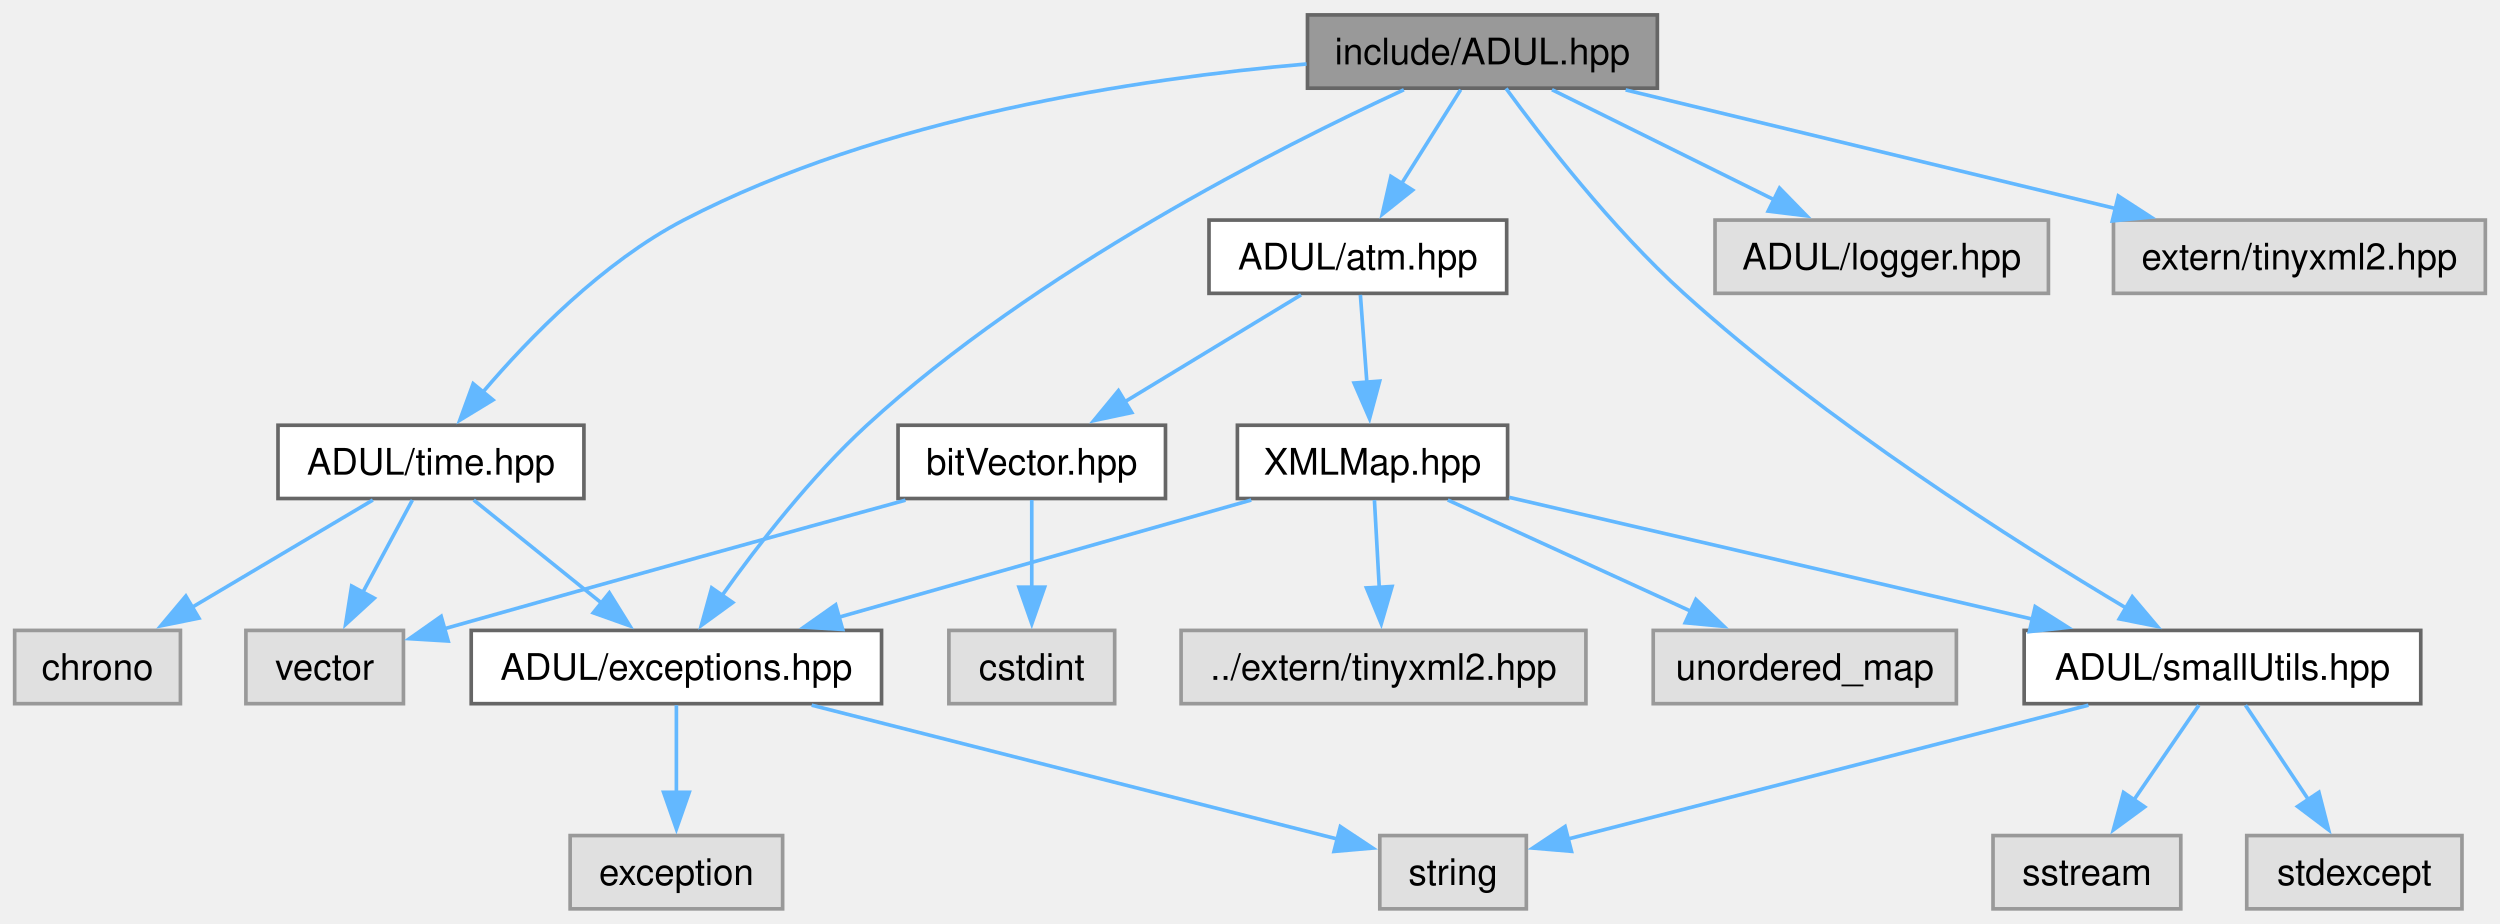
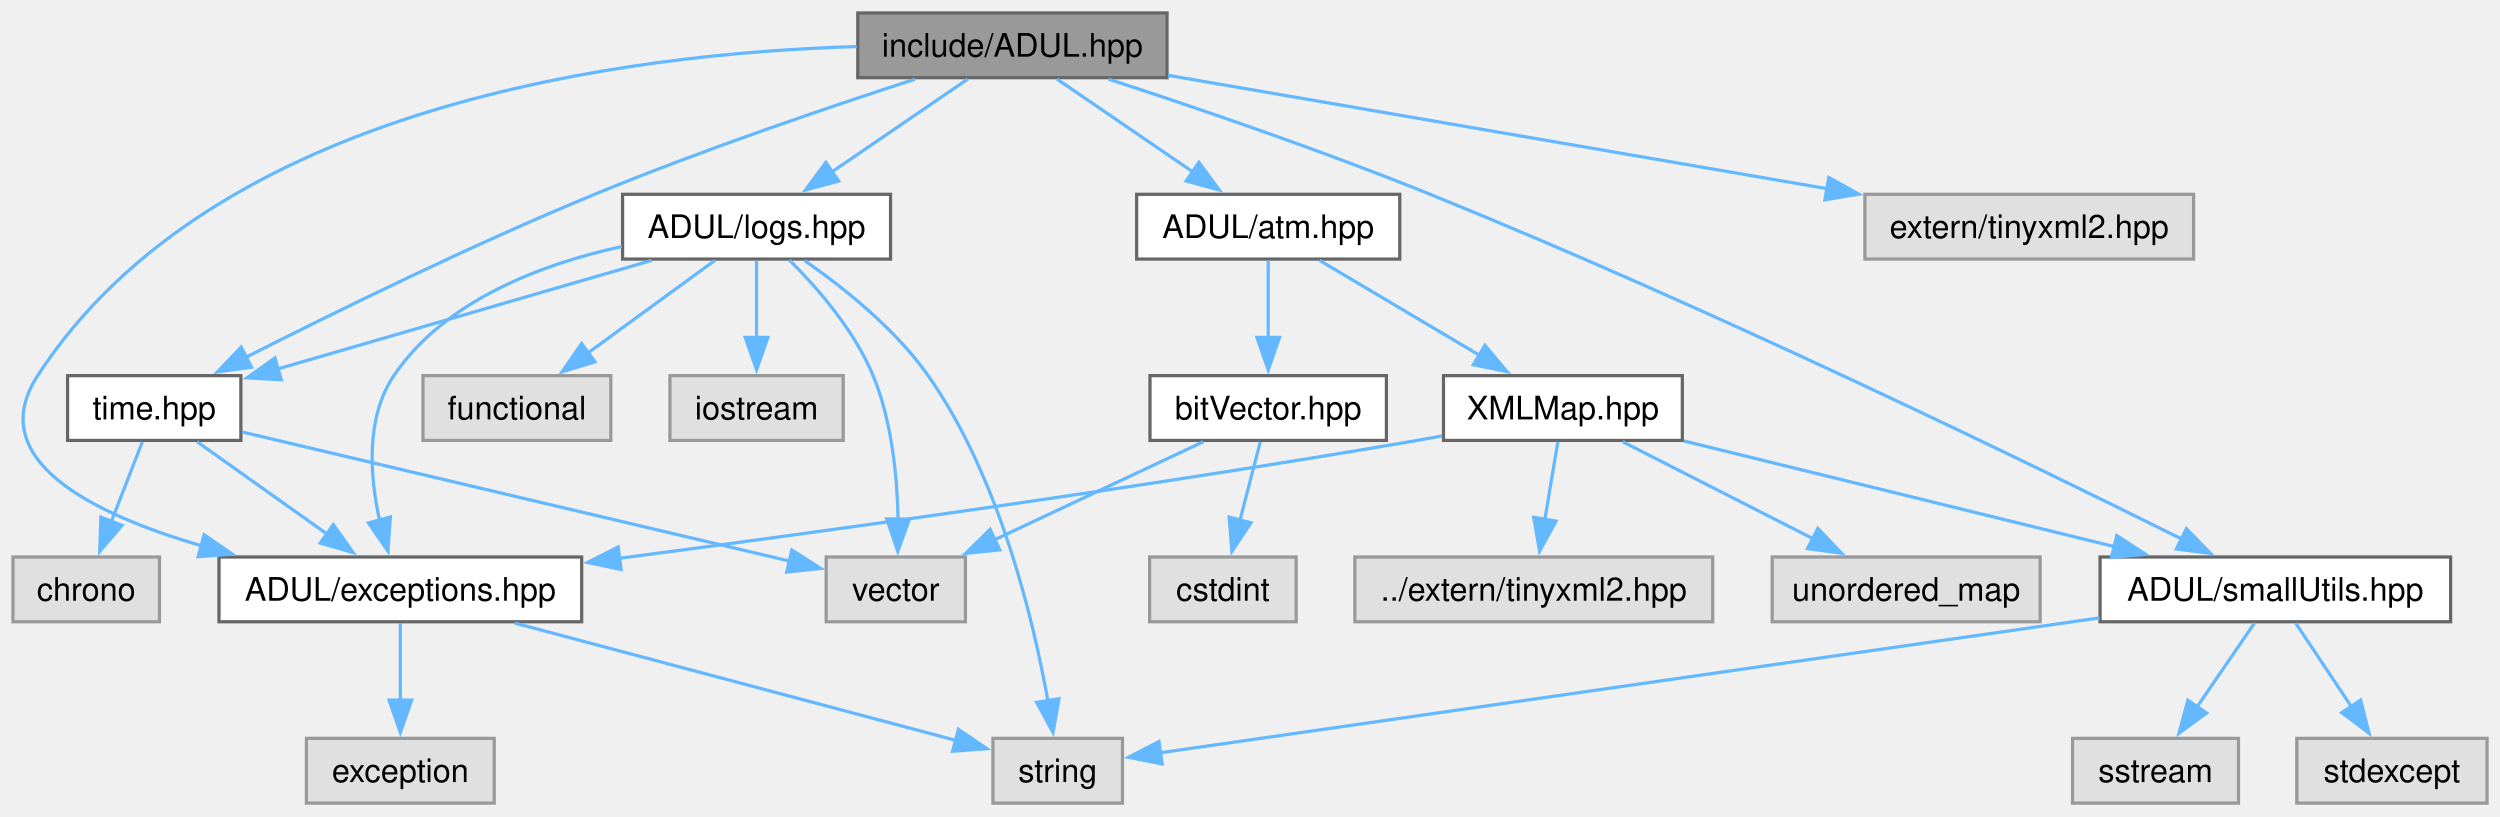
- <svg xmlns="http://www.w3.org/2000/svg" xmlns:xlink="http://www.w3.org/1999/xlink" width="682pt" height="252pt" viewBox="0.00 0.00 682.38 252.00">
+ <svg xmlns="http://www.w3.org/2000/svg" xmlns:xlink="http://www.w3.org/1999/xlink" width="772pt" height="252pt" viewBox="0.00 0.00 772.00 252.00">
  <g id="graph0" class="graph" transform="scale(1 1) rotate(0) translate(4 248)">
    <g id="Node000001" class="node">
      <g id="a_Node000001">
        <a xlink:title=" ">
-           <polygon fill="#999999" stroke="#666666" points="448.38,-244 352.88,-244 352.88,-224 448.38,-224 448.38,-244" />
-           <text text-anchor="middle" x="400.62" y="-230.5" font-family="Helvetica,sans-Serif" font-size="10.00">include/ADUL.hpp</text>
+           <polygon fill="#999999" stroke="#666666" points="356.38,-244 260.88,-244 260.88,-224 356.38,-224 356.38,-244" />
+           <text text-anchor="middle" x="308.62" y="-230.5" font-family="Helvetica,sans-Serif" font-size="10.00">include/ADUL.hpp</text>
        </a>
      </g>
    </g>
    <g id="Node000002" class="node">
      <g id="a_Node000002">
        <a xlink:href="exceptions_8hpp.html" target="_top" xlink:title=" ">
-           <polygon fill="white" stroke="#666666" points="236.62,-76 124.62,-76 124.62,-56 236.62,-56 236.62,-76" />
-           <text text-anchor="middle" x="180.62" y="-62.5" font-family="Helvetica,sans-Serif" font-size="10.00">ADUL/exceptions.hpp</text>
+           <polygon fill="white" stroke="#666666" points="175.62,-76 63.62,-76 63.62,-56 175.62,-56 175.62,-76" />
+           <text text-anchor="middle" x="119.62" y="-62.5" font-family="Helvetica,sans-Serif" font-size="10.00">ADUL/exceptions.hpp</text>
        </a>
      </g>
    </g>
    <g id="edge1_Node000001_Node000002" class="edge">
      <g id="a_edge1_Node000001_Node000002">
        <a xlink:title=" ">
-           <path fill="none" stroke="#63b8ff" d="M379.19,-223.57C345.38,-207.98 278.78,-174.32 232.62,-132 217.35,-117.99 202.86,-99.28 193.08,-85.52" />
-           <polygon fill="#63b8ff" stroke="#63b8ff" points="196.01,-83.61 187.44,-77.38 190.26,-87.6 196.01,-83.61" />
+           <path fill="none" stroke="#63b8ff" d="M260.55,-233.62C190.3,-231.55 62.06,-215.77 7.62,-132 -9.14,-106.2 24.02,-89.41 58.52,-79.37" />
+           <polygon fill="#63b8ff" stroke="#63b8ff" points="59.03,-82.86 67.76,-76.87 57.19,-76.11 59.03,-82.86" />
        </a>
      </g>
    </g>
    <g id="Node000005" class="node">
      <g id="a_Node000005">
-         <a xlink:title=" ">
-           <polygon fill="#e0e0e0" stroke="#999999" points="555.12,-188 464.12,-188 464.12,-168 555.12,-168 555.12,-188" />
-           <text text-anchor="middle" x="509.62" y="-174.5" font-family="Helvetica,sans-Serif" font-size="10.00">ADUL/logger.hpp</text>
+         <a xlink:href="logs_8hpp.html" target="_top" xlink:title=" ">
+           <polygon fill="white" stroke="#666666" points="271,-188 188.25,-188 188.25,-168 271,-168 271,-188" />
+           <text text-anchor="middle" x="229.62" y="-174.5" font-family="Helvetica,sans-Serif" font-size="10.00">ADUL/logs.hpp</text>
        </a>
      </g>
    </g>
    <g id="edge4_Node000001_Node000005" class="edge">
      <g id="a_edge4_Node000001_Node000005">
        <a xlink:title=" ">
-           <path fill="none" stroke="#63b8ff" d="M419.61,-223.59C436.39,-215.28 461.12,-203.03 480.41,-193.47" />
-           <polygon fill="#63b8ff" stroke="#63b8ff" points="481.73,-196.73 489.13,-189.15 478.62,-190.45 481.73,-196.73" />
+           <path fill="none" stroke="#63b8ff" d="M294.86,-223.59C283.27,-215.67 266.43,-204.16 252.76,-194.82" />
+           <polygon fill="#63b8ff" stroke="#63b8ff" points="254.97,-192.09 244.74,-189.33 251.02,-197.87 254.97,-192.09" />
+         </a>
+       </g>
+     </g>
+     <g id="Node000009" class="node">
+       <g id="a_Node000009">
+         <a xlink:href="time_8hpp.html" target="_top" xlink:title=" ">
+           <polygon fill="white" stroke="#666666" points="70.38,-132 16.87,-132 16.87,-112 70.38,-112 70.38,-132" />
+           <text text-anchor="middle" x="43.62" y="-118.5" font-family="Helvetica,sans-Serif" font-size="10.00">time.hpp</text>
+         </a>
+       </g>
+     </g>
+     <g id="edge14_Node000001_Node000009" class="edge">
+       <g id="a_edge14_Node000001_Node000009">
+         <a xlink:title=" ">
+           <path fill="none" stroke="#63b8ff" d="M278.56,-223.55C252.19,-215.02 212.96,-201.73 179.62,-188 141.6,-172.34 99.02,-151.41 71.79,-137.59" />
+           <polygon fill="#63b8ff" stroke="#63b8ff" points="73.66,-134.61 63.16,-133.17 70.47,-140.84 73.66,-134.61" />
+         </a>
+       </g>
+     </g>
+     <g id="Node000011" class="node">
+       <g id="a_Node000011">
+         <a xlink:href="small_utils_8hpp.html" target="_top" xlink:title=" ">
+           <polygon fill="white" stroke="#666666" points="752.75,-76 644.5,-76 644.5,-56 752.75,-56 752.75,-76" />
+           <text text-anchor="middle" x="698.62" y="-62.5" font-family="Helvetica,sans-Serif" font-size="10.00">ADUL/smallUtils.hpp</text>
+         </a>
+       </g>
+     </g>
+     <g id="edge15_Node000001_Node000011" class="edge">
+       <g id="a_edge15_Node000001_Node000011">
+         <a xlink:title=" ">
+           <path fill="none" stroke="#63b8ff" d="M338.39,-223.54C364.74,-214.95 404.1,-201.58 437.62,-188 523.52,-153.21 622.01,-105.29 669.72,-81.54" />
+           <polygon fill="#63b8ff" stroke="#63b8ff" points="671.17,-84.73 678.56,-77.13 668.05,-78.47 671.17,-84.73" />
+         </a>
+       </g>
+     </g>
+     <g id="Node000014" class="node">
+       <g id="a_Node000014">
+         <a xlink:href="atm_8hpp.html" target="_top" xlink:title=" ">
+           <polygon fill="white" stroke="#666666" points="428.25,-188 347,-188 347,-168 428.25,-168 428.25,-188" />
+           <text text-anchor="middle" x="387.62" y="-174.5" font-family="Helvetica,sans-Serif" font-size="10.00">ADUL/atm.hpp</text>
+         </a>
+       </g>
+     </g>
+     <g id="edge19_Node000001_Node000014" class="edge">
+       <g id="a_edge19_Node000001_Node000014">
+         <a xlink:title=" ">
+           <path fill="none" stroke="#63b8ff" d="M322.39,-223.59C333.98,-215.67 350.82,-204.16 364.49,-194.82" />
+           <polygon fill="#63b8ff" stroke="#63b8ff" points="366.23,-197.87 372.51,-189.33 362.28,-192.09 366.23,-197.87" />
+         </a>
+       </g>
+     </g>
+     <g id="Node000020" class="node">
+       <g id="a_Node000020">
+         <a xlink:title=" ">
+           <polygon fill="#e0e0e0" stroke="#999999" points="673.38,-188 571.88,-188 571.88,-168 673.38,-168 673.38,-188" />
+           <text text-anchor="middle" x="622.62" y="-174.5" font-family="Helvetica,sans-Serif" font-size="10.00">extern/tinyxml2.hpp</text>
+         </a>
+       </g>
+     </g>
+     <g id="edge28_Node000001_Node000020" class="edge">
+       <g id="a_edge28_Node000001_Node000020">
+         <a xlink:title=" ">
+           <path fill="none" stroke="#63b8ff" d="M356.66,-224.74C411.21,-215.36 500.4,-200.02 560.27,-189.72" />
+           <polygon fill="#63b8ff" stroke="#63b8ff" points="560.72,-193.2 569.98,-188.05 559.53,-186.3 560.72,-193.2" />
+         </a>
+       </g>
+     </g>
+     <g id="Node000003" class="node">
+       <g id="a_Node000003">
+         <a xlink:title=" ">
+           <polygon fill="#e0e0e0" stroke="#999999" points="148.62,-20 90.62,-20 90.62,0 148.62,0 148.62,-20" />
+           <text text-anchor="middle" x="119.62" y="-6.5" font-family="Helvetica,sans-Serif" font-size="10.00">exception</text>
+         </a>
+       </g>
+     </g>
+     <g id="edge2_Node000002_Node000003" class="edge">
+       <g id="a_edge2_Node000002_Node000003">
+         <a xlink:title=" ">
+           <path fill="none" stroke="#63b8ff" d="M119.62,-55.59C119.62,-49.01 119.62,-39.96 119.62,-31.73" />
+           <polygon fill="#63b8ff" stroke="#63b8ff" points="123.13,-31.81 119.63,-21.81 116.13,-31.81 123.13,-31.81" />
+         </a>
+       </g>
+     </g>
+     <g id="Node000004" class="node">
+       <g id="a_Node000004">
+         <a xlink:title=" ">
+           <polygon fill="#e0e0e0" stroke="#999999" points="342.62,-20 302.62,-20 302.62,0 342.62,0 342.62,-20" />
+           <text text-anchor="middle" x="322.62" y="-6.5" font-family="Helvetica,sans-Serif" font-size="10.00">string</text>
+         </a>
+       </g>
+     </g>
+     <g id="edge3_Node000002_Node000004" class="edge">
+       <g id="a_edge3_Node000002_Node000004">
+         <a xlink:title=" ">
+           <path fill="none" stroke="#63b8ff" d="M154.98,-55.59C193.42,-45.37 254.28,-29.18 291.13,-19.38" />
+           <polygon fill="#63b8ff" stroke="#63b8ff" points="291.96,-22.78 300.73,-16.82 290.16,-16.01 291.96,-22.78" />
+         </a>
+       </g>
+     </g>
+     <g id="edge13_Node000005_Node000002" class="edge">
+       <g id="a_edge13_Node000005_Node000002">
+         <a xlink:title=" ">
+           <path fill="none" stroke="#63b8ff" d="M187.99,-171.87C163.08,-166.42 133.29,-155.18 117.62,-132 108.82,-118.98 110.19,-100.9 113.26,-87.11" />
+           <polygon fill="#63b8ff" stroke="#63b8ff" points="116.55,-88.36 115.79,-77.79 109.79,-86.52 116.55,-88.36" />
+         </a>
+       </g>
+     </g>
+     <g id="edge5_Node000005_Node000004" class="edge">
+       <g id="a_edge5_Node000005_Node000004">
+         <a xlink:title=" ">
+           <path fill="none" stroke="#63b8ff" d="M244.48,-167.53C256.24,-159.37 272.35,-146.61 282.62,-132 304.51,-100.88 315.04,-56.98 319.6,-31.5" />
+           <polygon fill="#63b8ff" stroke="#63b8ff" points="323.02,-32.24 321.18,-21.81 316.11,-31.12 323.02,-32.24" />
        </a>
      </g>
    </g>
    <g id="Node000006" class="node">
      <g id="a_Node000006">
-         <a xlink:href="time_8hpp.html" target="_top" xlink:title=" ">
-           <polygon fill="white" stroke="#666666" points="155.38,-132 71.88,-132 71.88,-112 155.38,-112 155.38,-132" />
-           <text text-anchor="middle" x="113.62" y="-118.5" font-family="Helvetica,sans-Serif" font-size="10.00">ADUL/time.hpp</text>
-         </a>
-       </g>
-     </g>
-     <g id="edge5_Node000001_Node000006" class="edge">
-       <g id="a_edge5_Node000001_Node000006">
-         <a xlink:title=" ">
-           <path fill="none" stroke="#63b8ff" d="M352.62,-230.61C306.7,-226.64 236.63,-216.08 182.62,-188 160.59,-176.54 140.55,-156 127.82,-141.07" />
-           <polygon fill="#63b8ff" stroke="#63b8ff" points="130.56,-138.9 121.51,-133.39 125.15,-143.34 130.56,-138.9" />
-         </a>
-       </g>
-     </g>
-     <g id="Node000009" class="node">
-       <g id="a_Node000009">
-         <a xlink:href="small_utils_8hpp.html" target="_top" xlink:title=" ">
-           <polygon fill="white" stroke="#666666" points="656.75,-76 548.5,-76 548.5,-56 656.75,-56 656.75,-76" />
-           <text text-anchor="middle" x="602.62" y="-62.5" font-family="Helvetica,sans-Serif" font-size="10.00">ADUL/smallUtils.hpp</text>
-         </a>
-       </g>
-     </g>
-     <g id="edge9_Node000001_Node000009" class="edge">
-       <g id="a_edge9_Node000001_Node000009">
-         <a xlink:title=" ">
-           <path fill="none" stroke="#63b8ff" d="M407.07,-223.93C416.72,-210.73 435.89,-185.85 455.62,-168 494.41,-132.92 546.01,-100.16 576.63,-81.93" />
-           <polygon fill="#63b8ff" stroke="#63b8ff" points="578.01,-85.18 584.85,-77.09 574.46,-79.15 578.01,-85.18" />
+         <a xlink:title=" ">
+           <polygon fill="#e0e0e0" stroke="#999999" points="256.38,-132 202.88,-132 202.88,-112 256.38,-112 256.38,-132" />
+           <text text-anchor="middle" x="229.62" y="-118.5" font-family="Helvetica,sans-Serif" font-size="10.00">iostream</text>
+         </a>
+       </g>
+     </g>
+     <g id="edge6_Node000005_Node000006" class="edge">
+       <g id="a_edge6_Node000005_Node000006">
+         <a xlink:title=" ">
+           <path fill="none" stroke="#63b8ff" d="M229.62,-167.59C229.62,-161.01 229.62,-151.96 229.62,-143.73" />
+           <polygon fill="#63b8ff" stroke="#63b8ff" points="233.13,-143.81 229.63,-133.81 226.13,-143.81 233.13,-143.81" />
+         </a>
+       </g>
+     </g>
+     <g id="Node000007" class="node">
+       <g id="a_Node000007">
+         <a xlink:title=" ">
+           <polygon fill="#e0e0e0" stroke="#999999" points="294.12,-76 251.12,-76 251.12,-56 294.12,-56 294.12,-76" />
+           <text text-anchor="middle" x="272.62" y="-62.5" font-family="Helvetica,sans-Serif" font-size="10.00">vector</text>
+         </a>
+       </g>
+     </g>
+     <g id="edge7_Node000005_Node000007" class="edge">
+       <g id="a_edge7_Node000005_Node000007">
+         <a xlink:title=" ">
+           <path fill="none" stroke="#63b8ff" d="M239.75,-167.72C248.22,-159.29 259.83,-146.06 265.62,-132 271.46,-117.85 273.09,-100.56 273.33,-87.37" />
+           <polygon fill="#63b8ff" stroke="#63b8ff" points="276.83,-87.7 273.23,-77.74 269.83,-87.77 276.83,-87.7" />
+         </a>
+       </g>
+     </g>
+     <g id="Node000008" class="node">
+       <g id="a_Node000008">
+         <a xlink:title=" ">
+           <polygon fill="#e0e0e0" stroke="#999999" points="184.62,-132 126.62,-132 126.62,-112 184.62,-112 184.62,-132" />
+           <text text-anchor="middle" x="155.62" y="-118.5" font-family="Helvetica,sans-Serif" font-size="10.00">functional</text>
+         </a>
+       </g>
+     </g>
+     <g id="edge8_Node000005_Node000008" class="edge">
+       <g id="a_edge8_Node000005_Node000008">
+         <a xlink:title=" ">
+           <path fill="none" stroke="#63b8ff" d="M216.74,-167.59C205.91,-159.7 190.21,-148.24 177.44,-138.92" />
+           <polygon fill="#63b8ff" stroke="#63b8ff" points="179.73,-136.26 169.59,-133.19 175.6,-141.91 179.73,-136.26" />
+         </a>
+       </g>
+     </g>
+     <g id="edge9_Node000005_Node000009" class="edge">
+       <g id="a_edge9_Node000005_Node000009">
+         <a xlink:title=" ">
+           <path fill="none" stroke="#63b8ff" d="M197.23,-167.59C165.06,-158.25 115.76,-143.94 81.73,-134.06" />
+           <polygon fill="#63b8ff" stroke="#63b8ff" points="82.85,-130.74 72.27,-131.32 80.9,-137.47 82.85,-130.74" />
+         </a>
+       </g>
+     </g>
+     <g id="edge12_Node000009_Node000002" class="edge">
+       <g id="a_edge12_Node000009_Node000002">
+         <a xlink:title=" ">
+           <path fill="none" stroke="#63b8ff" d="M56.86,-111.59C67.91,-103.74 83.91,-92.38 96.98,-83.09" />
+           <polygon fill="#63b8ff" stroke="#63b8ff" points="98.93,-86 105.05,-77.36 94.87,-80.3 98.93,-86" />
+         </a>
+       </g>
+     </g>
+     <g id="edge11_Node000009_Node000007" class="edge">
+       <g id="a_edge11_Node000009_Node000007">
+         <a xlink:title=" ">
+           <path fill="none" stroke="#63b8ff" d="M70.79,-114.59C113.08,-104.62 194.5,-85.42 239.93,-74.71" />
+           <polygon fill="#63b8ff" stroke="#63b8ff" points="240.53,-78.16 249.46,-72.46 238.92,-71.35 240.53,-78.16" />
+         </a>
+       </g>
+     </g>
+     <g id="Node000010" class="node">
+       <g id="a_Node000010">
+         <a xlink:title=" ">
+           <polygon fill="#e0e0e0" stroke="#999999" points="45.25,-76 0,-76 0,-56 45.25,-56 45.25,-76" />
+           <text text-anchor="middle" x="22.62" y="-62.5" font-family="Helvetica,sans-Serif" font-size="10.00">chrono</text>
+         </a>
+       </g>
+     </g>
+     <g id="edge10_Node000009_Node000010" class="edge">
+       <g id="a_edge10_Node000009_Node000010">
+         <a xlink:title=" ">
+           <path fill="none" stroke="#63b8ff" d="M39.97,-111.59C37.32,-104.78 33.64,-95.32 30.35,-86.86" />
+           <polygon fill="#63b8ff" stroke="#63b8ff" points="33.68,-85.76 26.79,-77.71 27.15,-88.3 33.68,-85.76" />
+         </a>
+       </g>
+     </g>
+     <g id="edge16_Node000011_Node000004" class="edge">
+       <g id="a_edge16_Node000011_Node000004">
+         <a xlink:title=" ">
+           <path fill="none" stroke="#63b8ff" d="M644.35,-57.21C564.68,-45.76 418.58,-24.78 354.34,-15.56" />
+           <polygon fill="#63b8ff" stroke="#63b8ff" points="354.88,-12.1 344.48,-14.14 353.88,-19.03 354.88,-12.1" />
        </a>
      </g>
    </g>
    <g id="Node000012" class="node">
      <g id="a_Node000012">
-         <a xlink:href="atm_8hpp.html" target="_top" xlink:title=" ">
-           <polygon fill="white" stroke="#666666" points="407.25,-188 326,-188 326,-168 407.25,-168 407.25,-188" />
-           <text text-anchor="middle" x="366.62" y="-174.5" font-family="Helvetica,sans-Serif" font-size="10.00">ADUL/atm.hpp</text>
-         </a>
-       </g>
-     </g>
-     <g id="edge13_Node000001_Node000012" class="edge">
-       <g id="a_edge13_Node000001_Node000012">
-         <a xlink:title=" ">
-           <path fill="none" stroke="#63b8ff" d="M394.7,-223.59C390.27,-216.55 384.05,-206.67 378.59,-198" />
-           <polygon fill="#63b8ff" stroke="#63b8ff" points="381.58,-196.18 373.29,-189.58 375.65,-199.91 381.58,-196.18" />
+         <a xlink:title=" ">
+           <polygon fill="#e0e0e0" stroke="#999999" points="687.25,-20 636,-20 636,0 687.25,0 687.25,-20" />
+           <text text-anchor="middle" x="661.62" y="-6.5" font-family="Helvetica,sans-Serif" font-size="10.00">sstream</text>
+         </a>
+       </g>
+     </g>
+     <g id="edge17_Node000011_Node000012" class="edge">
+       <g id="a_edge17_Node000011_Node000012">
+         <a xlink:title=" ">
+           <path fill="none" stroke="#63b8ff" d="M692.18,-55.59C687.3,-48.47 680.43,-38.45 674.45,-29.72" />
+           <polygon fill="#63b8ff" stroke="#63b8ff" points="677.39,-27.82 668.85,-21.55 671.62,-31.77 677.39,-27.82" />
+         </a>
+       </g>
+     </g>
+     <g id="Node000013" class="node">
+       <g id="a_Node000013">
+         <a xlink:title=" ">
+           <polygon fill="#e0e0e0" stroke="#999999" points="764,-20 705.25,-20 705.25,0 764,0 764,-20" />
+           <text text-anchor="middle" x="734.62" y="-6.5" font-family="Helvetica,sans-Serif" font-size="10.00">stdexcept</text>
+         </a>
+       </g>
+     </g>
+     <g id="edge18_Node000011_Node000013" class="edge">
+       <g id="a_edge18_Node000011_Node000013">
+         <a xlink:title=" ">
+           <path fill="none" stroke="#63b8ff" d="M704.9,-55.59C709.64,-48.47 716.32,-38.45 722.15,-29.72" />
+           <polygon fill="#63b8ff" stroke="#63b8ff" points="724.95,-31.82 727.59,-21.56 719.13,-27.94 724.95,-31.82" />
+         </a>
+       </g>
+     </g>
+     <g id="Node000015" class="node">
+       <g id="a_Node000015">
+         <a xlink:href="bit_vector_8hpp.html" target="_top" xlink:title=" ">
+           <polygon fill="white" stroke="#666666" points="424.12,-132 351.12,-132 351.12,-112 424.12,-112 424.12,-132" />
+           <text text-anchor="middle" x="387.62" y="-118.5" font-family="Helvetica,sans-Serif" font-size="10.00">bitVector.hpp</text>
+         </a>
+       </g>
+     </g>
+     <g id="edge20_Node000014_Node000015" class="edge">
+       <g id="a_edge20_Node000014_Node000015">
+         <a xlink:title=" ">
+           <path fill="none" stroke="#63b8ff" d="M387.62,-167.59C387.62,-161.01 387.62,-151.96 387.62,-143.73" />
+           <polygon fill="#63b8ff" stroke="#63b8ff" points="391.13,-143.81 387.63,-133.81 384.13,-143.81 391.13,-143.81" />
+         </a>
+       </g>
+     </g>
+     <g id="Node000017" class="node">
+       <g id="a_Node000017">
+         <a xlink:href="_x_m_l_map_8hpp.html" target="_top" xlink:title=" ">
+           <polygon fill="white" stroke="#666666" points="515.5,-132 441.75,-132 441.75,-112 515.5,-112 515.5,-132" />
+           <text text-anchor="middle" x="478.62" y="-118.5" font-family="Helvetica,sans-Serif" font-size="10.00">XMLMap.hpp</text>
+         </a>
+       </g>
+     </g>
+     <g id="edge23_Node000014_Node000017" class="edge">
+       <g id="a_edge23_Node000014_Node000017">
+         <a xlink:title=" ">
+           <path fill="none" stroke="#63b8ff" d="M403.48,-167.59C417.09,-159.51 436.99,-147.71 452.89,-138.27" />
+           <polygon fill="#63b8ff" stroke="#63b8ff" points="454.53,-141.37 461.35,-133.25 450.96,-135.35 454.53,-141.37" />
+         </a>
+       </g>
+     </g>
+     <g id="edge22_Node000015_Node000007" class="edge">
+       <g id="a_edge22_Node000015_Node000007">
+         <a xlink:title=" ">
+           <path fill="none" stroke="#63b8ff" d="M367.59,-111.59C349.81,-103.24 323.56,-90.92 303.16,-81.34" />
+           <polygon fill="#63b8ff" stroke="#63b8ff" points="304.72,-78.21 294.18,-77.12 301.75,-84.54 304.72,-78.21" />
+         </a>
+       </g>
+     </g>
+     <g id="Node000016" class="node">
+       <g id="a_Node000016">
+         <a xlink:title=" ">
+           <polygon fill="#e0e0e0" stroke="#999999" points="396.25,-76 351,-76 351,-56 396.25,-56 396.25,-76" />
+           <text text-anchor="middle" x="373.62" y="-62.5" font-family="Helvetica,sans-Serif" font-size="10.00">cstdint</text>
+         </a>
+       </g>
+     </g>
+     <g id="edge21_Node000015_Node000016" class="edge">
+       <g id="a_edge21_Node000015_Node000016">
+         <a xlink:title=" ">
+           <path fill="none" stroke="#63b8ff" d="M385.19,-111.59C383.46,-104.93 381.08,-95.75 378.92,-87.44" />
+           <polygon fill="#63b8ff" stroke="#63b8ff" points="382.31,-86.56 376.42,-77.76 375.54,-88.32 382.31,-86.56" />
+         </a>
+       </g>
+     </g>
+     <g id="edge25_Node000017_Node000002" class="edge">
+       <g id="a_edge25_Node000017_Node000002">
+         <a xlink:title=" ">
+           <path fill="none" stroke="#63b8ff" d="M441.33,-113.38C438.73,-112.89 436.14,-112.43 433.62,-112 348.88,-97.46 250.71,-83.92 187.02,-75.57" />
+           <polygon fill="#63b8ff" stroke="#63b8ff" points="187.8,-72.14 177.43,-74.31 186.89,-79.08 187.8,-72.14" />
+         </a>
+       </g>
+     </g>
+     <g id="edge26_Node000017_Node000011" class="edge">
+       <g id="a_edge26_Node000017_Node000011">
+         <a xlink:title=" ">
+           <path fill="none" stroke="#63b8ff" d="M515.95,-111.84C552.59,-102.85 608.71,-89.07 649.07,-79.16" />
+           <polygon fill="#63b8ff" stroke="#63b8ff" points="649.66,-82.62 658.54,-76.84 647.99,-75.82 649.66,-82.62" />
        </a>
      </g>
    </g>
    <g id="Node000018" class="node">
      <g id="a_Node000018">
        <a xlink:title=" ">
-           <polygon fill="#e0e0e0" stroke="#999999" points="674.38,-188 572.88,-188 572.88,-168 674.38,-168 674.38,-188" />
-           <text text-anchor="middle" x="623.62" y="-174.5" font-family="Helvetica,sans-Serif" font-size="10.00">extern/tinyxml2.hpp</text>
-         </a>
-       </g>
-     </g>
-     <g id="edge22_Node000001_Node000018" class="edge">
-       <g id="a_edge22_Node000001_Node000018">
-         <a xlink:title=" ">
-           <path fill="none" stroke="#63b8ff" d="M439.72,-223.53C476.95,-214.52 533.13,-200.91 573.6,-191.11" />
-           <polygon fill="#63b8ff" stroke="#63b8ff" points="574.2,-194.57 583.1,-188.81 572.56,-187.77 574.2,-194.57" />
-         </a>
-       </g>
-     </g>
-     <g id="Node000003" class="node">
-       <g id="a_Node000003">
-         <a xlink:title=" ">
-           <polygon fill="#e0e0e0" stroke="#999999" points="209.62,-20 151.62,-20 151.62,0 209.62,0 209.62,-20" />
-           <text text-anchor="middle" x="180.62" y="-6.5" font-family="Helvetica,sans-Serif" font-size="10.00">exception</text>
-         </a>
-       </g>
-     </g>
-     <g id="edge2_Node000002_Node000003" class="edge">
-       <g id="a_edge2_Node000002_Node000003">
-         <a xlink:title=" ">
-           <path fill="none" stroke="#63b8ff" d="M180.62,-55.59C180.62,-49.01 180.62,-39.96 180.62,-31.73" />
-           <polygon fill="#63b8ff" stroke="#63b8ff" points="184.13,-31.81 180.63,-21.81 177.13,-31.81 184.13,-31.81" />
-         </a>
-       </g>
-     </g>
-     <g id="Node000004" class="node">
-       <g id="a_Node000004">
-         <a xlink:title=" ">
-           <polygon fill="#e0e0e0" stroke="#999999" points="412.62,-20 372.62,-20 372.62,0 412.62,0 412.62,-20" />
-           <text text-anchor="middle" x="392.62" y="-6.5" font-family="Helvetica,sans-Serif" font-size="10.00">string</text>
-         </a>
-       </g>
-     </g>
-     <g id="edge3_Node000002_Node000004" class="edge">
-       <g id="a_edge3_Node000002_Node000004">
-         <a xlink:title=" ">
-           <path fill="none" stroke="#63b8ff" d="M217.55,-55.59C258.19,-45.24 322.82,-28.78 361.15,-19.02" />
-           <polygon fill="#63b8ff" stroke="#63b8ff" points="361.85,-22.45 370.67,-16.59 360.12,-15.67 361.85,-22.45" />
-         </a>
-       </g>
-     </g>
-     <g id="edge8_Node000006_Node000002" class="edge">
-       <g id="a_edge8_Node000006_Node000002">
-         <a xlink:title=" ">
-           <path fill="none" stroke="#63b8ff" d="M125.3,-111.59C134.9,-103.85 148.75,-92.69 160.19,-83.47" />
-           <polygon fill="#63b8ff" stroke="#63b8ff" points="162.32,-86.25 167.91,-77.25 157.93,-80.8 162.32,-86.25" />
-         </a>
-       </g>
-     </g>
-     <g id="Node000007" class="node">
-       <g id="a_Node000007">
-         <a xlink:title=" ">
-           <polygon fill="#e0e0e0" stroke="#999999" points="45.25,-76 0,-76 0,-56 45.25,-56 45.25,-76" />
-           <text text-anchor="middle" x="22.62" y="-62.5" font-family="Helvetica,sans-Serif" font-size="10.00">chrono</text>
-         </a>
-       </g>
-     </g>
-     <g id="edge6_Node000006_Node000007" class="edge">
-       <g id="a_edge6_Node000006_Node000007">
-         <a xlink:title=" ">
-           <path fill="none" stroke="#63b8ff" d="M97.77,-111.59C84.16,-103.51 64.26,-91.71 48.36,-82.27" />
-           <polygon fill="#63b8ff" stroke="#63b8ff" points="50.29,-79.35 39.9,-77.25 46.72,-85.37 50.29,-79.35" />
-         </a>
-       </g>
-     </g>
-     <g id="Node000008" class="node">
-       <g id="a_Node000008">
-         <a xlink:title=" ">
-           <polygon fill="#e0e0e0" stroke="#999999" points="106.12,-76 63.12,-76 63.12,-56 106.12,-56 106.12,-76" />
-           <text text-anchor="middle" x="84.62" y="-62.5" font-family="Helvetica,sans-Serif" font-size="10.00">vector</text>
-         </a>
-       </g>
-     </g>
-     <g id="edge7_Node000006_Node000008" class="edge">
-       <g id="a_edge7_Node000006_Node000008">
-         <a xlink:title=" ">
-           <path fill="none" stroke="#63b8ff" d="M108.57,-111.59C104.83,-104.63 99.6,-94.89 94.98,-86.29" />
-           <polygon fill="#63b8ff" stroke="#63b8ff" points="98.15,-84.79 90.33,-77.63 91.98,-88.1 98.15,-84.79" />
-         </a>
-       </g>
-     </g>
-     <g id="edge10_Node000009_Node000004" class="edge">
-       <g id="a_edge10_Node000009_Node000004">
-         <a xlink:title=" ">
-           <path fill="none" stroke="#63b8ff" d="M566.05,-55.59C525.79,-45.24 461.77,-28.78 423.81,-19.02" />
-           <polygon fill="#63b8ff" stroke="#63b8ff" points="424.94,-15.7 414.38,-16.59 423.19,-22.47 424.94,-15.7" />
-         </a>
-       </g>
-     </g>
-     <g id="Node000010" class="node">
-       <g id="a_Node000010">
-         <a xlink:title=" ">
-           <polygon fill="#e0e0e0" stroke="#999999" points="591.25,-20 540,-20 540,0 591.25,0 591.25,-20" />
-           <text text-anchor="middle" x="565.62" y="-6.5" font-family="Helvetica,sans-Serif" font-size="10.00">sstream</text>
-         </a>
-       </g>
-     </g>
-     <g id="edge11_Node000009_Node000010" class="edge">
-       <g id="a_edge11_Node000009_Node000010">
-         <a xlink:title=" ">
-           <path fill="none" stroke="#63b8ff" d="M596.18,-55.59C591.3,-48.47 584.43,-38.45 578.45,-29.72" />
-           <polygon fill="#63b8ff" stroke="#63b8ff" points="581.39,-27.82 572.85,-21.55 575.62,-31.77 581.39,-27.82" />
-         </a>
-       </g>
-     </g>
-     <g id="Node000011" class="node">
-       <g id="a_Node000011">
-         <a xlink:title=" ">
-           <polygon fill="#e0e0e0" stroke="#999999" points="668,-20 609.25,-20 609.25,0 668,0 668,-20" />
-           <text text-anchor="middle" x="638.62" y="-6.5" font-family="Helvetica,sans-Serif" font-size="10.00">stdexcept</text>
-         </a>
-       </g>
-     </g>
-     <g id="edge12_Node000009_Node000011" class="edge">
-       <g id="a_edge12_Node000009_Node000011">
-         <a xlink:title=" ">
-           <path fill="none" stroke="#63b8ff" d="M608.9,-55.59C613.64,-48.47 620.32,-38.45 626.15,-29.72" />
-           <polygon fill="#63b8ff" stroke="#63b8ff" points="628.95,-31.82 631.59,-21.56 623.13,-27.94 628.95,-31.82" />
-         </a>
-       </g>
-     </g>
-     <g id="Node000013" class="node">
-       <g id="a_Node000013">
-         <a xlink:href="bit_vector_8hpp.html" target="_top" xlink:title=" ">
-           <polygon fill="white" stroke="#666666" points="314.12,-132 241.12,-132 241.12,-112 314.12,-112 314.12,-132" />
-           <text text-anchor="middle" x="277.62" y="-118.5" font-family="Helvetica,sans-Serif" font-size="10.00">bitVector.hpp</text>
-         </a>
-       </g>
-     </g>
-     <g id="edge14_Node000012_Node000013" class="edge">
-       <g id="a_edge14_Node000012_Node000013">
-         <a xlink:title=" ">
-           <path fill="none" stroke="#63b8ff" d="M351.12,-167.59C337.8,-159.51 318.35,-147.71 302.8,-138.27" />
-           <polygon fill="#63b8ff" stroke="#63b8ff" points="304.91,-135.46 294.54,-133.26 301.28,-141.44 304.91,-135.46" />
-         </a>
-       </g>
-     </g>
-     <g id="Node000015" class="node">
-       <g id="a_Node000015">
-         <a xlink:href="_x_m_l_map_8hpp.html" target="_top" xlink:title=" ">
-           <polygon fill="white" stroke="#666666" points="407.5,-132 333.75,-132 333.75,-112 407.5,-112 407.5,-132" />
-           <text text-anchor="middle" x="370.62" y="-118.5" font-family="Helvetica,sans-Serif" font-size="10.00">XMLMap.hpp</text>
-         </a>
-       </g>
-     </g>
-     <g id="edge17_Node000012_Node000015" class="edge">
-       <g id="a_edge17_Node000012_Node000015">
-         <a xlink:title=" ">
-           <path fill="none" stroke="#63b8ff" d="M367.32,-167.59C367.81,-161.01 368.48,-151.96 369.09,-143.73" />
-           <polygon fill="#63b8ff" stroke="#63b8ff" points="372.58,-144.04 369.82,-133.81 365.6,-143.52 372.58,-144.04" />
-         </a>
-       </g>
-     </g>
-     <g id="edge16_Node000013_Node000008" class="edge">
-       <g id="a_edge16_Node000013_Node000008">
-         <a xlink:title=" ">
-           <path fill="none" stroke="#63b8ff" d="M243.15,-111.55C212.57,-103.14 166.42,-90.38 117.18,-76.42" />
-           <polygon fill="#63b8ff" stroke="#63b8ff" points="118.33,-73.1 107.75,-73.74 116.42,-79.84 118.33,-73.1" />
-         </a>
-       </g>
-     </g>
-     <g id="Node000014" class="node">
-       <g id="a_Node000014">
-         <a xlink:title=" ">
-           <polygon fill="#e0e0e0" stroke="#999999" points="300.25,-76 255,-76 255,-56 300.25,-56 300.25,-76" />
-           <text text-anchor="middle" x="277.62" y="-62.5" font-family="Helvetica,sans-Serif" font-size="10.00">cstdint</text>
-         </a>
-       </g>
-     </g>
-     <g id="edge15_Node000013_Node000014" class="edge">
-       <g id="a_edge15_Node000013_Node000014">
-         <a xlink:title=" ">
-           <path fill="none" stroke="#63b8ff" d="M277.62,-111.59C277.62,-105.01 277.62,-95.96 277.62,-87.73" />
-           <polygon fill="#63b8ff" stroke="#63b8ff" points="281.13,-87.81 277.63,-77.81 274.13,-87.81 281.13,-87.81" />
-         </a>
-       </g>
-     </g>
-     <g id="edge19_Node000015_Node000002" class="edge">
-       <g id="a_edge19_Node000015_Node000002">
-         <a xlink:title=" ">
-           <path fill="none" stroke="#63b8ff" d="M337.53,-111.59C306.25,-102.71 259.12,-89.31 224.68,-79.52" />
-           <polygon fill="#63b8ff" stroke="#63b8ff" points="226.01,-76.26 215.43,-76.89 224.1,-82.99 226.01,-76.26" />
-         </a>
-       </g>
-     </g>
-     <g id="edge20_Node000015_Node000009" class="edge">
-       <g id="a_edge20_Node000015_Node000009">
-         <a xlink:title=" ">
-           <path fill="none" stroke="#63b8ff" d="M407.9,-112.32C446.58,-103.32 507.38,-89.17 550.75,-79.07" />
-           <polygon fill="#63b8ff" stroke="#63b8ff" points="551.51,-82.49 560.46,-76.82 549.92,-75.67 551.51,-82.49" />
-         </a>
-       </g>
-     </g>
-     <g id="Node000016" class="node">
-       <g id="a_Node000016">
-         <a xlink:title=" ">
-           <polygon fill="#e0e0e0" stroke="#999999" points="428.88,-76 318.38,-76 318.38,-56 428.88,-56 428.88,-76" />
-           <text text-anchor="middle" x="373.62" y="-62.5" font-family="Helvetica,sans-Serif" font-size="10.00">../extern/tinyxml2.hpp</text>
-         </a>
-       </g>
-     </g>
-     <g id="edge18_Node000015_Node000016" class="edge">
-       <g id="a_edge18_Node000015_Node000016">
-         <a xlink:title=" ">
-           <path fill="none" stroke="#63b8ff" d="M371.15,-111.59C371.51,-105.01 372.02,-95.96 372.47,-87.73" />
-           <polygon fill="#63b8ff" stroke="#63b8ff" points="375.96,-87.99 373.02,-77.81 368.98,-87.6 375.96,-87.99" />
-         </a>
-       </g>
-     </g>
-     <g id="Node000017" class="node">
-       <g id="a_Node000017">
-         <a xlink:title=" ">
-           <polygon fill="#e0e0e0" stroke="#999999" points="530,-76 447.25,-76 447.25,-56 530,-56 530,-76" />
-           <text text-anchor="middle" x="488.62" y="-62.5" font-family="Helvetica,sans-Serif" font-size="10.00">unordered_map</text>
-         </a>
-       </g>
-     </g>
-     <g id="edge21_Node000015_Node000017" class="edge">
-       <g id="a_edge21_Node000015_Node000017">
-         <a xlink:title=" ">
-           <path fill="none" stroke="#63b8ff" d="M391.18,-111.59C409.51,-103.21 436.61,-90.8 457.58,-81.21" />
-           <polygon fill="#63b8ff" stroke="#63b8ff" points="458.9,-84.45 466.53,-77.11 455.98,-78.09 458.9,-84.45" />
+           <polygon fill="#e0e0e0" stroke="#999999" points="524.88,-76 414.38,-76 414.38,-56 524.88,-56 524.88,-76" />
+           <text text-anchor="middle" x="469.62" y="-62.5" font-family="Helvetica,sans-Serif" font-size="10.00">../extern/tinyxml2.hpp</text>
+         </a>
+       </g>
+     </g>
+     <g id="edge24_Node000017_Node000018" class="edge">
+       <g id="a_edge24_Node000017_Node000018">
+         <a xlink:title=" ">
+           <path fill="none" stroke="#63b8ff" d="M477.06,-111.59C475.95,-104.93 474.42,-95.75 473.03,-87.44" />
+           <polygon fill="#63b8ff" stroke="#63b8ff" points="476.52,-87.08 471.42,-77.79 469.62,-88.23 476.52,-87.08" />
+         </a>
+       </g>
+     </g>
+     <g id="Node000019" class="node">
+       <g id="a_Node000019">
+         <a xlink:title=" ">
+           <polygon fill="#e0e0e0" stroke="#999999" points="626,-76 543.25,-76 543.25,-56 626,-56 626,-76" />
+           <text text-anchor="middle" x="584.62" y="-62.5" font-family="Helvetica,sans-Serif" font-size="10.00">unordered_map</text>
+         </a>
+       </g>
+     </g>
+     <g id="edge27_Node000017_Node000019" class="edge">
+       <g id="a_edge27_Node000017_Node000019">
+         <a xlink:title=" ">
+           <path fill="none" stroke="#63b8ff" d="M497.09,-111.59C513.33,-103.32 537.23,-91.14 555.96,-81.6" />
+           <polygon fill="#63b8ff" stroke="#63b8ff" points="557.35,-84.82 564.67,-77.17 554.17,-78.59 557.35,-84.82" />
        </a>
      </g>
    </g>
  </g>
</svg>
